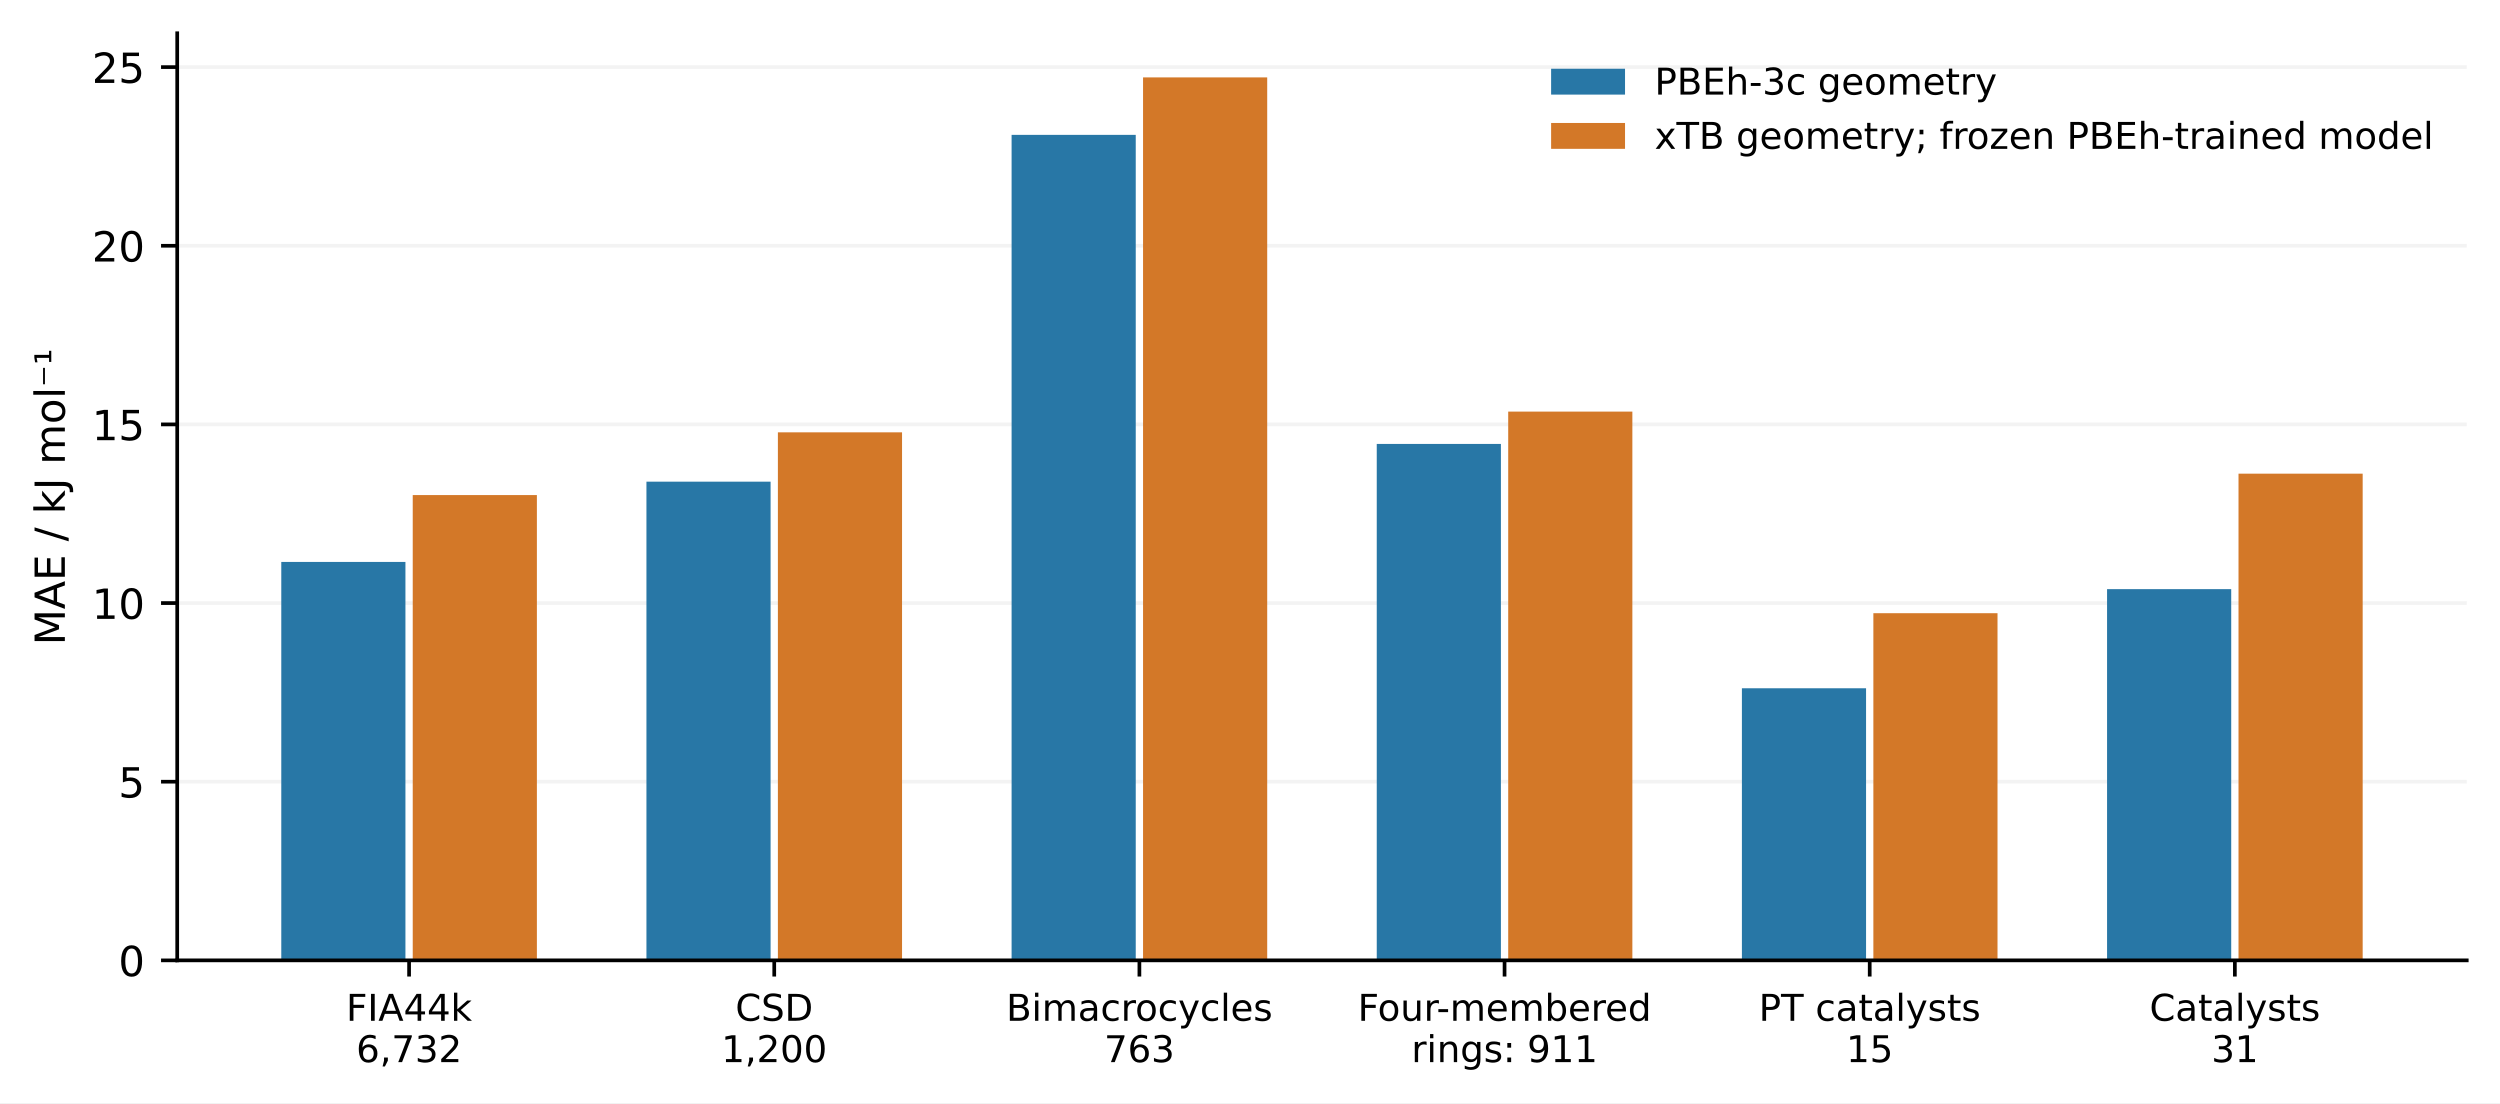
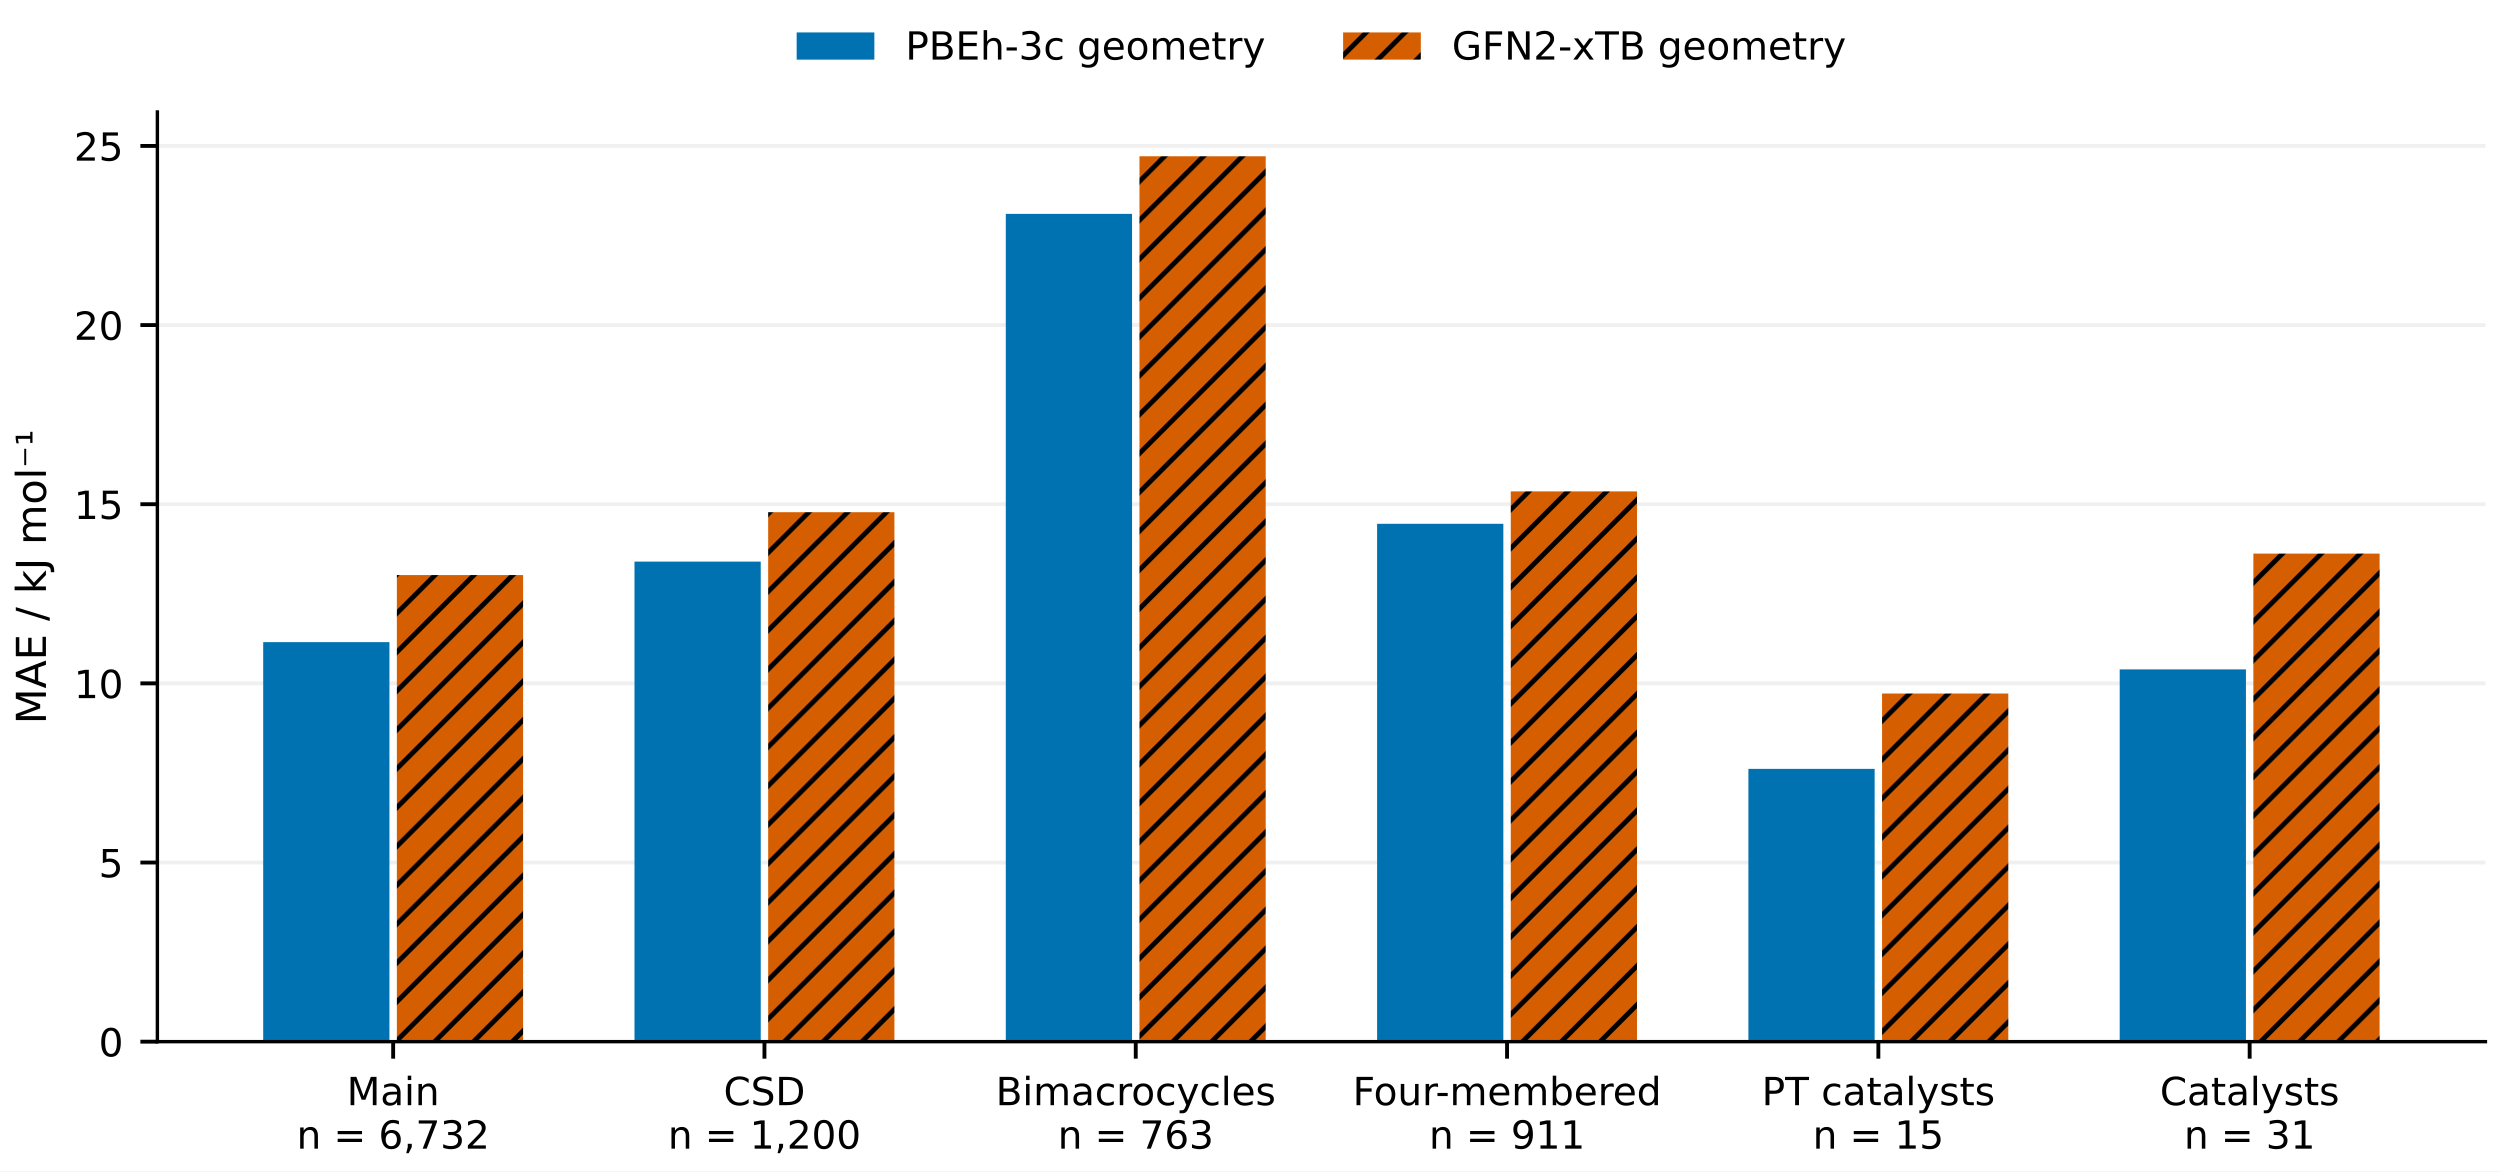
- <svg xmlns="http://www.w3.org/2000/svg" xmlns:xlink="http://www.w3.org/1999/xlink" width="541.2pt" height="238.8pt" viewBox="0 0 541.2 238.8" version="1.1">
+ <svg xmlns="http://www.w3.org/2000/svg" xmlns:xlink="http://www.w3.org/1999/xlink" width="514.8pt" height="241.2pt" viewBox="0 0 514.8 241.2" version="1.1">
  <defs>
    <style type="text/css">*{stroke-linejoin: round; stroke-linecap: butt}</style>
  </defs>
  <g id="figure_1">
    <g id="patch_1">
-       <path d="M 0 238.8  L 541.2 238.8  L 541.2 0  L 0 0  z " style="fill: #ffffff" />
+       <path d="M 0 241.2 L 514.8 241.2 L 514.8 0 L 0 0 z " style="fill: #ffffff" />
    </g>
    <g id="axes_1">
      <g id="patch_2">
-         <path d="M 38.363 207.899  L 534 207.899  L 534 7.2  L 38.363 7.2  z " style="fill: #ffffff" />
+         <path d="M 32.407 214.499 L 511.8 214.499 L 511.8 23.057 L 32.407 23.057 z " style="fill: #ffffff" />
      </g>
      <g id="matplotlib.axis_1">
        <g id="xtick_1">
          <g id="line2d_1">
            <defs>
-               <path id="m951a1ee589" d="M 0 0  L 0 3.5  " style="stroke: #000000; stroke-width: 0.8" />
+               <path id="mf8e443e9cf" d="M 0 0 L 0 3.5 " style="stroke: #000000; stroke-width: 0.8" />
            </defs>
            <g>
-               <use xlink:href="#m951a1ee589" x="88.559" y="207.899" style="stroke: #000000; stroke-width: 0.8" />
+               <use xlink:href="#mf8e443e9cf" x="80.958" y="214.499" style="stroke: #000000; stroke-width: 0.8" />
            </g>
          </g>
          <g id="text_1">
-             <text style="font-size: 8px; font-family: 'DejaVu Sans'" transform="translate(74.93575 220.9775)">FIA44k</text>
-             <text style="font-size: 8px; font-family: 'DejaVu Sans'" transform="translate(77.10762 229.9358)">6,732</text>
+             <text style="font-size: 8px; font-family: 'DejaVu Sans'" transform="translate(71.40887 227.5778)">Main</text>
+             <text style="font-size: 8px; font-family: 'DejaVu Sans'" transform="translate(61.077 236.536)">n = 6,732</text>
          </g>
        </g>
        <g id="xtick_2">
          <g id="line2d_2">
            <g>
-               <use xlink:href="#m951a1ee589" x="167.608" y="207.899" style="stroke: #000000; stroke-width: 0.8" />
+               <use xlink:href="#mf8e443e9cf" x="157.416" y="214.499" style="stroke: #000000; stroke-width: 0.8" />
            </g>
          </g>
          <g id="text_2">
-             <text style="font-size: 8px; font-family: 'DejaVu Sans'" transform="translate(159.1953 220.9775)">CSD</text>
-             <text style="font-size: 8px; font-family: 'DejaVu Sans'" transform="translate(156.1565 229.9358)">1,200</text>
+             <text style="font-size: 8px; font-family: 'DejaVu Sans'" transform="translate(149.0034 227.5778)">CSD</text>
+             <text style="font-size: 8px; font-family: 'DejaVu Sans'" transform="translate(137.5352 236.536)">n = 1,200</text>
          </g>
        </g>
        <g id="xtick_3">
          <g id="line2d_3">
            <g>
-               <use xlink:href="#m951a1ee589" x="246.657" y="207.899" style="stroke: #000000; stroke-width: 0.8" />
+               <use xlink:href="#mf8e443e9cf" x="233.874" y="214.499" style="stroke: #000000; stroke-width: 0.8" />
            </g>
          </g>
          <g id="text_3">
-             <text style="font-size: 8px; font-family: 'DejaVu Sans'" transform="translate(217.8298 220.9775)">Bimacrocycles</text>
-             <text style="font-size: 8px; font-family: 'DejaVu Sans'" transform="translate(239.0217 229.9358)">763</text>
+             <text style="font-size: 8px; font-family: 'DejaVu Sans'" transform="translate(205.0472 227.5778)">Bimacrocycles</text>
+             <text style="font-size: 8px; font-family: 'DejaVu Sans'" transform="translate(217.8097 236.536)">n = 763</text>
          </g>
        </g>
        <g id="xtick_4">
          <g id="line2d_4">
            <g>
-               <use xlink:href="#m951a1ee589" x="325.706" y="207.899" style="stroke: #000000; stroke-width: 0.8" />
+               <use xlink:href="#mf8e443e9cf" x="310.332" y="214.499" style="stroke: #000000; stroke-width: 0.8" />
            </g>
          </g>
          <g id="text_4">
-             <text style="font-size: 8px; font-family: 'DejaVu Sans'" transform="translate(293.9256 220.9775)">Four-membered</text>
-             <text style="font-size: 8px; font-family: 'DejaVu Sans'" transform="translate(305.5381 229.9358)">rings: 911</text>
+             <text style="font-size: 8px; font-family: 'DejaVu Sans'" transform="translate(278.5523 227.5778)">Four-membered</text>
+             <text style="font-size: 8px; font-family: 'DejaVu Sans'" transform="translate(294.2679 236.536)">n = 911</text>
          </g>
        </g>
        <g id="xtick_5">
          <g id="line2d_5">
            <g>
-               <use xlink:href="#m951a1ee589" x="404.755" y="207.899" style="stroke: #000000; stroke-width: 0.8" />
+               <use xlink:href="#mf8e443e9cf" x="386.791" y="214.499" style="stroke: #000000; stroke-width: 0.8" />
            </g>
          </g>
          <g id="text_5">
-             <text style="font-size: 8px; font-family: 'DejaVu Sans'" transform="translate(380.7439 220.9775)">PT catalysts</text>
-             <text style="font-size: 8px; font-family: 'DejaVu Sans'" transform="translate(399.6645 229.9358)">15</text>
+             <text style="font-size: 8px; font-family: 'DejaVu Sans'" transform="translate(362.7799 227.5778)">PT catalysts</text>
+             <text style="font-size: 8px; font-family: 'DejaVu Sans'" transform="translate(373.2712 236.536)">n = 15</text>
          </g>
        </g>
        <g id="xtick_6">
          <g id="line2d_6">
            <g>
-               <use xlink:href="#m951a1ee589" x="483.803" y="207.899" style="stroke: #000000; stroke-width: 0.8" />
+               <use xlink:href="#mf8e443e9cf" x="463.249" y="214.499" style="stroke: #000000; stroke-width: 0.8" />
            </g>
          </g>
          <g id="text_6">
-             <text style="font-size: 8px; font-family: 'DejaVu Sans'" transform="translate(465.3253 220.9775)">Catalysts</text>
-             <text style="font-size: 8px; font-family: 'DejaVu Sans'" transform="translate(478.7135 229.9358)">31</text>
+             <text style="font-size: 8px; font-family: 'DejaVu Sans'" transform="translate(444.7707 227.5778)">Catalysts</text>
+             <text style="font-size: 8px; font-family: 'DejaVu Sans'" transform="translate(449.7294 236.536)">n = 31</text>
          </g>
        </g>
      </g>
      <g id="matplotlib.axis_2">
        <g id="ytick_1">
          <g id="line2d_7">
-             <path d="M 38.363 207.899  L 534 207.899  " clip-path="url(#pf02af08fdf)" style="fill: none; stroke: #b0b0b0; stroke-opacity: 0.15; stroke-width: 0.8; stroke-linecap: square" />
+             <path d="M 32.407 214.499 L 511.8 214.499 " clip-path="url(#p8a4fce8d9c)" style="fill: none; stroke: #b0b0b0; stroke-opacity: 0.18; stroke-width: 0.8; stroke-linecap: square" />
          </g>
          <g id="line2d_8">
            <defs>
-               <path id="mcba511955c" d="M 0 0  L -3.5 0  " style="stroke: #000000; stroke-width: 0.8" />
+               <path id="m5aa78aa928" d="M 0 0 L -3.5 0 " style="stroke: #000000; stroke-width: 0.8" />
            </defs>
            <g>
-               <use xlink:href="#mcba511955c" x="38.363" y="207.899" style="stroke: #000000; stroke-width: 0.8" />
+               <use xlink:href="#m5aa78aa928" x="32.407" y="214.499" style="stroke: #000000; stroke-width: 0.8" />
            </g>
          </g>
          <g id="text_7">
-             <text style="font-size: 9px; font-family: 'DejaVu Sans'; text-anchor: end" x="31.363" y="211.318" transform="rotate(-0 31.36281 211.3181)">0</text>
+             <text style="font-size: 8px; font-family: 'DejaVu Sans'; text-anchor: end" x="25.407" y="217.538" transform="rotate(-0 25.40665 217.5384)">0</text>
          </g>
        </g>
        <g id="ytick_2">
          <g id="line2d_9">
-             <path d="M 38.363 169.225  L 534 169.225  " clip-path="url(#pf02af08fdf)" style="fill: none; stroke: #b0b0b0; stroke-opacity: 0.15; stroke-width: 0.8; stroke-linecap: square" />
+             <path d="M 32.407 177.609 L 511.8 177.609 " clip-path="url(#p8a4fce8d9c)" style="fill: none; stroke: #b0b0b0; stroke-opacity: 0.18; stroke-width: 0.8; stroke-linecap: square" />
          </g>
          <g id="line2d_10">
            <g>
-               <use xlink:href="#mcba511955c" x="38.363" y="169.225" style="stroke: #000000; stroke-width: 0.8" />
+               <use xlink:href="#m5aa78aa928" x="32.407" y="177.609" style="stroke: #000000; stroke-width: 0.8" />
            </g>
          </g>
          <g id="text_8">
-             <text style="font-size: 9px; font-family: 'DejaVu Sans'; text-anchor: end" x="31.363" y="172.644" transform="rotate(-0 31.36281 172.6442)">5</text>
+             <text style="font-size: 8px; font-family: 'DejaVu Sans'; text-anchor: end" x="25.407" y="180.648" transform="rotate(-0 25.40665 180.6483)">5</text>
          </g>
        </g>
        <g id="ytick_3">
          <g id="line2d_11">
-             <path d="M 38.363 130.551  L 534 130.551  " clip-path="url(#pf02af08fdf)" style="fill: none; stroke: #b0b0b0; stroke-opacity: 0.15; stroke-width: 0.8; stroke-linecap: square" />
+             <path d="M 32.407 140.719 L 511.8 140.719 " clip-path="url(#p8a4fce8d9c)" style="fill: none; stroke: #b0b0b0; stroke-opacity: 0.18; stroke-width: 0.8; stroke-linecap: square" />
          </g>
          <g id="line2d_12">
            <g>
-               <use xlink:href="#mcba511955c" x="38.363" y="130.551" style="stroke: #000000; stroke-width: 0.8" />
+               <use xlink:href="#m5aa78aa928" x="32.407" y="140.719" style="stroke: #000000; stroke-width: 0.8" />
            </g>
          </g>
          <g id="text_9">
-             <text style="font-size: 9px; font-family: 'DejaVu Sans'; text-anchor: end" x="31.363" y="133.97" transform="rotate(-0 31.36281 133.9703)">10</text>
+             <text style="font-size: 8px; font-family: 'DejaVu Sans'; text-anchor: end" x="25.407" y="143.758" transform="rotate(-0 25.40665 143.7581)">10</text>
          </g>
        </g>
        <g id="ytick_4">
          <g id="line2d_13">
-             <path d="M 38.363 91.877  L 534 91.877  " clip-path="url(#pf02af08fdf)" style="fill: none; stroke: #b0b0b0; stroke-opacity: 0.15; stroke-width: 0.8; stroke-linecap: square" />
+             <path d="M 32.407 103.829 L 511.8 103.829 " clip-path="url(#p8a4fce8d9c)" style="fill: none; stroke: #b0b0b0; stroke-opacity: 0.18; stroke-width: 0.8; stroke-linecap: square" />
          </g>
          <g id="line2d_14">
            <g>
-               <use xlink:href="#mcba511955c" x="38.363" y="91.877" style="stroke: #000000; stroke-width: 0.8" />
+               <use xlink:href="#m5aa78aa928" x="32.407" y="103.829" style="stroke: #000000; stroke-width: 0.8" />
            </g>
          </g>
          <g id="text_10">
-             <text style="font-size: 9px; font-family: 'DejaVu Sans'; text-anchor: end" x="31.363" y="95.296" transform="rotate(-0 31.36281 95.29638)">15</text>
+             <text style="font-size: 8px; font-family: 'DejaVu Sans'; text-anchor: end" x="25.407" y="106.868" transform="rotate(-0 25.40665 106.868)">15</text>
          </g>
        </g>
        <g id="ytick_5">
          <g id="line2d_15">
-             <path d="M 38.363 53.203  L 534 53.203  " clip-path="url(#pf02af08fdf)" style="fill: none; stroke: #b0b0b0; stroke-opacity: 0.15; stroke-width: 0.8; stroke-linecap: square" />
+             <path d="M 32.407 66.939 L 511.8 66.939 " clip-path="url(#p8a4fce8d9c)" style="fill: none; stroke: #b0b0b0; stroke-opacity: 0.18; stroke-width: 0.8; stroke-linecap: square" />
          </g>
          <g id="line2d_16">
            <g>
-               <use xlink:href="#mcba511955c" x="38.363" y="53.203" style="stroke: #000000; stroke-width: 0.8" />
+               <use xlink:href="#m5aa78aa928" x="32.407" y="66.939" style="stroke: #000000; stroke-width: 0.8" />
            </g>
          </g>
          <g id="text_11">
-             <text style="font-size: 9px; font-family: 'DejaVu Sans'; text-anchor: end" x="31.363" y="56.622" transform="rotate(-0 31.36281 56.62248)">20</text>
+             <text style="font-size: 8px; font-family: 'DejaVu Sans'; text-anchor: end" x="25.407" y="69.978" transform="rotate(-0 25.40665 69.9779)">20</text>
          </g>
        </g>
        <g id="ytick_6">
          <g id="line2d_17">
-             <path d="M 38.363 14.529  L 534 14.529  " clip-path="url(#pf02af08fdf)" style="fill: none; stroke: #b0b0b0; stroke-opacity: 0.15; stroke-width: 0.8; stroke-linecap: square" />
+             <path d="M 32.407 30.048 L 511.8 30.048 " clip-path="url(#p8a4fce8d9c)" style="fill: none; stroke: #b0b0b0; stroke-opacity: 0.18; stroke-width: 0.8; stroke-linecap: square" />
          </g>
          <g id="line2d_18">
            <g>
-               <use xlink:href="#mcba511955c" x="38.363" y="14.529" style="stroke: #000000; stroke-width: 0.8" />
+               <use xlink:href="#m5aa78aa928" x="32.407" y="30.048" style="stroke: #000000; stroke-width: 0.8" />
            </g>
          </g>
          <g id="text_12">
-             <text style="font-size: 9px; font-family: 'DejaVu Sans'; text-anchor: end" x="31.363" y="17.949" transform="rotate(-0 31.36281 17.94859)">25</text>
+             <text style="font-size: 8px; font-family: 'DejaVu Sans'; text-anchor: end" x="25.407" y="33.088" transform="rotate(-0 25.40665 33.08777)">25</text>
          </g>
        </g>
        <g id="text_13">
-           <text style="font-size: 9px; font-family: 'DejaVu Sans'; text-anchor: middle" x="14.039" y="107.549" transform="rotate(-90 14.03859 107.5494)">MAE / kJ mol⁻¹</text>
+           <text style="font-size: 8.5px; font-family: 'DejaVu Sans'; text-anchor: middle" x="9.459" y="118.778" transform="rotate(-90 9.458912 118.7781)">MAE / kJ mol⁻¹</text>
        </g>
      </g>
      <g id="patch_3">
-         <path d="M 60.892 207.899  L 87.768 207.899  L 87.768 121.644  L 60.892 121.644  z " clip-path="url(#pf02af08fdf)" style="fill: #2877a6" />
+         <path d="M 54.197 214.499 L 80.193 214.499 L 80.193 132.222 L 54.197 132.222 z " clip-path="url(#p8a4fce8d9c)" style="fill: #0072b2" />
      </g>
      <g id="patch_4">
-         <path d="M 139.941 207.899  L 166.817 207.899  L 166.817 104.265  L 139.941 104.265  z " clip-path="url(#pf02af08fdf)" style="fill: #2877a6" />
+         <path d="M 130.655 214.499 L 156.651 214.499 L 156.651 115.645 L 130.655 115.645 z " clip-path="url(#p8a4fce8d9c)" style="fill: #0072b2" />
      </g>
      <g id="patch_5">
-         <path d="M 218.99 207.899  L 245.866 207.899  L 245.866 29.197  L 218.99 29.197  z " clip-path="url(#pf02af08fdf)" style="fill: #2877a6" />
+         <path d="M 207.114 214.499 L 233.11 214.499 L 233.11 44.039 L 207.114 44.039 z " clip-path="url(#p8a4fce8d9c)" style="fill: #0072b2" />
      </g>
      <g id="patch_6">
-         <path d="M 298.039 207.899  L 324.915 207.899  L 324.915 96.101  L 298.039 96.101  z " clip-path="url(#pf02af08fdf)" style="fill: #2877a6" />
+         <path d="M 283.572 214.499 L 309.568 214.499 L 309.568 107.858 L 283.572 107.858 z " clip-path="url(#p8a4fce8d9c)" style="fill: #0072b2" />
      </g>
      <g id="patch_7">
-         <path d="M 377.087 207.899  L 403.964 207.899  L 403.964 149.002  L 377.087 149.002  z " clip-path="url(#pf02af08fdf)" style="fill: #2877a6" />
+         <path d="M 360.03 214.499 L 386.026 214.499 L 386.026 158.319 L 360.03 158.319 z " clip-path="url(#p8a4fce8d9c)" style="fill: #0072b2" />
      </g>
      <g id="patch_8">
-         <path d="M 456.136 207.899  L 483.013 207.899  L 483.013 127.54  L 456.136 127.54  z " clip-path="url(#pf02af08fdf)" style="fill: #2877a6" />
+         <path d="M 436.488 214.499 L 462.484 214.499 L 462.484 137.847 L 436.488 137.847 z " clip-path="url(#p8a4fce8d9c)" style="fill: #0072b2" />
      </g>
      <g id="patch_9">
-         <path d="M 89.349 207.899  L 116.226 207.899  L 116.226 107.171  L 89.349 107.171  z " clip-path="url(#pf02af08fdf)" style="fill: #d37828" />
+         <path d="M 81.722 214.499 L 107.718 214.499 L 107.718 118.417 L 81.722 118.417 z " clip-path="url(#p8a4fce8d9c)" style="fill: url(#h6ccce5a4e9)" />
      </g>
      <g id="patch_10">
-         <path d="M 168.398 207.899  L 195.275 207.899  L 195.275 93.598  L 168.398 93.598  z " clip-path="url(#pf02af08fdf)" style="fill: #d37828" />
+         <path d="M 158.18 214.499 L 184.176 214.499 L 184.176 105.47 L 158.18 105.47 z " clip-path="url(#p8a4fce8d9c)" style="fill: url(#h6ccce5a4e9)" />
      </g>
      <g id="patch_11">
-         <path d="M 247.447 207.899  L 274.324 207.899  L 274.324 16.757  L 247.447 16.757  z " clip-path="url(#pf02af08fdf)" style="fill: #d37828" />
+         <path d="M 234.639 214.499 L 260.634 214.499 L 260.634 32.173 L 234.639 32.173 z " clip-path="url(#p8a4fce8d9c)" style="fill: url(#h6ccce5a4e9)" />
      </g>
      <g id="patch_12">
-         <path d="M 326.496 207.899  L 353.373 207.899  L 353.373 89.104  L 326.496 89.104  z " clip-path="url(#pf02af08fdf)" style="fill: #d37828" />
+         <path d="M 311.097 214.499 L 337.093 214.499 L 337.093 101.184 L 311.097 101.184 z " clip-path="url(#p8a4fce8d9c)" style="fill: url(#h6ccce5a4e9)" />
      </g>
      <g id="patch_13">
-         <path d="M 405.545 207.899  L 432.422 207.899  L 432.422 132.75  L 405.545 132.75  z " clip-path="url(#pf02af08fdf)" style="fill: #d37828" />
+         <path d="M 387.555 214.499 L 413.551 214.499 L 413.551 142.816 L 387.555 142.816 z " clip-path="url(#p8a4fce8d9c)" style="fill: url(#h6ccce5a4e9)" />
      </g>
      <g id="patch_14">
-         <path d="M 484.594 207.899  L 511.471 207.899  L 511.471 102.535  L 484.594 102.535  z " clip-path="url(#pf02af08fdf)" style="fill: #d37828" />
+         <path d="M 464.013 214.499 L 490.009 214.499 L 490.009 113.995 L 464.013 113.995 z " clip-path="url(#p8a4fce8d9c)" style="fill: url(#h6ccce5a4e9)" />
      </g>
      <g id="patch_15">
-         <path d="M 38.363 207.899  L 38.363 7.2  " style="fill: none; stroke: #000000; stroke-width: 0.8; stroke-linejoin: miter; stroke-linecap: square" />
+         <path d="M 32.407 214.499 L 32.407 23.057 " style="fill: none; stroke: #000000; stroke-width: 0.7; stroke-linejoin: miter; stroke-linecap: square" />
      </g>
      <g id="patch_16">
-         <path d="M 38.363 207.899  L 534 207.899  " style="fill: none; stroke: #000000; stroke-width: 0.8; stroke-linejoin: miter; stroke-linecap: square" />
+         <path d="M 32.407 214.499 L 511.8 214.499 " style="fill: none; stroke: #000000; stroke-width: 0.7; stroke-linejoin: miter; stroke-linecap: square" />
      </g>
      <g id="legend_1">
        <g id="patch_17">
-           <path d="M 335.786 20.479  L 351.786 20.479  L 351.786 14.879  L 335.786 14.879  z " style="fill: #2877a6" />
+           <path d="M 164.048 12.279 L 180.048 12.279 L 180.048 6.679 L 164.048 6.679 z " style="fill: #0072b2" />
        </g>
        <g id="text_14">
-           <text style="font-size: 8px; font-family: 'DejaVu Sans'; text-anchor: start" x="358.186" y="20.479" transform="rotate(-0 358.1858 20.47875)">PBEh-3c geometry</text>
+           <text style="font-size: 8px; font-family: 'DejaVu Sans'; text-anchor: start" x="186.448" y="12.279" transform="rotate(-0 186.4476 12.27899)">PBEh-3c geometry</text>
        </g>
        <g id="patch_18">
-           <path d="M 335.786 32.221  L 351.786 32.221  L 351.786 26.621  L 335.786 26.621  z " style="fill: #d37828" />
+           <path d="M 276.574 12.279 L 292.574 12.279 L 292.574 6.679 L 276.574 6.679 z " style="fill: url(#h6ccce5a4e9)" />
        </g>
        <g id="text_15">
-           <text style="font-size: 8px; font-family: 'DejaVu Sans'; text-anchor: start" x="358.186" y="32.221" transform="rotate(-0 358.1858 32.22125)">xTB geometry; frozen PBEh-trained model</text>
+           <text style="font-size: 8px; font-family: 'DejaVu Sans'; text-anchor: start" x="298.974" y="12.279" transform="rotate(-0 298.9738 12.27899)">GFN2-xTB geometry</text>
        </g>
      </g>
    </g>
  </g>
  <defs>
-     <clipPath id="pf02af08fdf">
-       <rect x="38.363" y="7.2" width="495.637" height="200.699" />
+     <clipPath id="p8a4fce8d9c">
+       <rect x="32.407" y="23.057" width="479.393" height="191.442" />
    </clipPath>
  </defs>
+   <defs>
+     <pattern id="h6ccce5a4e9" patternUnits="userSpaceOnUse" x="0" y="0" width="72" height="72">
+       <rect x="0" y="0" width="73" height="73" fill="#d55e00" />
+       <path d="M -36 36 L 36 -36 M -32 40 L 40 -32 M -28 44 L 44 -28 M -24 48 L 48 -24 M -20 52 L 52 -20 M -16 56 L 56 -16 M -12 60 L 60 -12 M -8 64 L 64 -8 M -4 68 L 68 -4 M 0 72 L 72 0 M 4 76 L 76 4 M 8 80 L 80 8 M 12 84 L 84 12 M 16 88 L 88 16 M 20 92 L 92 20 M 24 96 L 96 24 M 28 100 L 100 28 M 32 104 L 104 32 M 36 108 L 108 36 " style="fill: #000000; stroke: #000000; stroke-width: 1.0; stroke-linecap: butt; stroke-linejoin: miter" />
+     </pattern>
+   </defs>
</svg>
